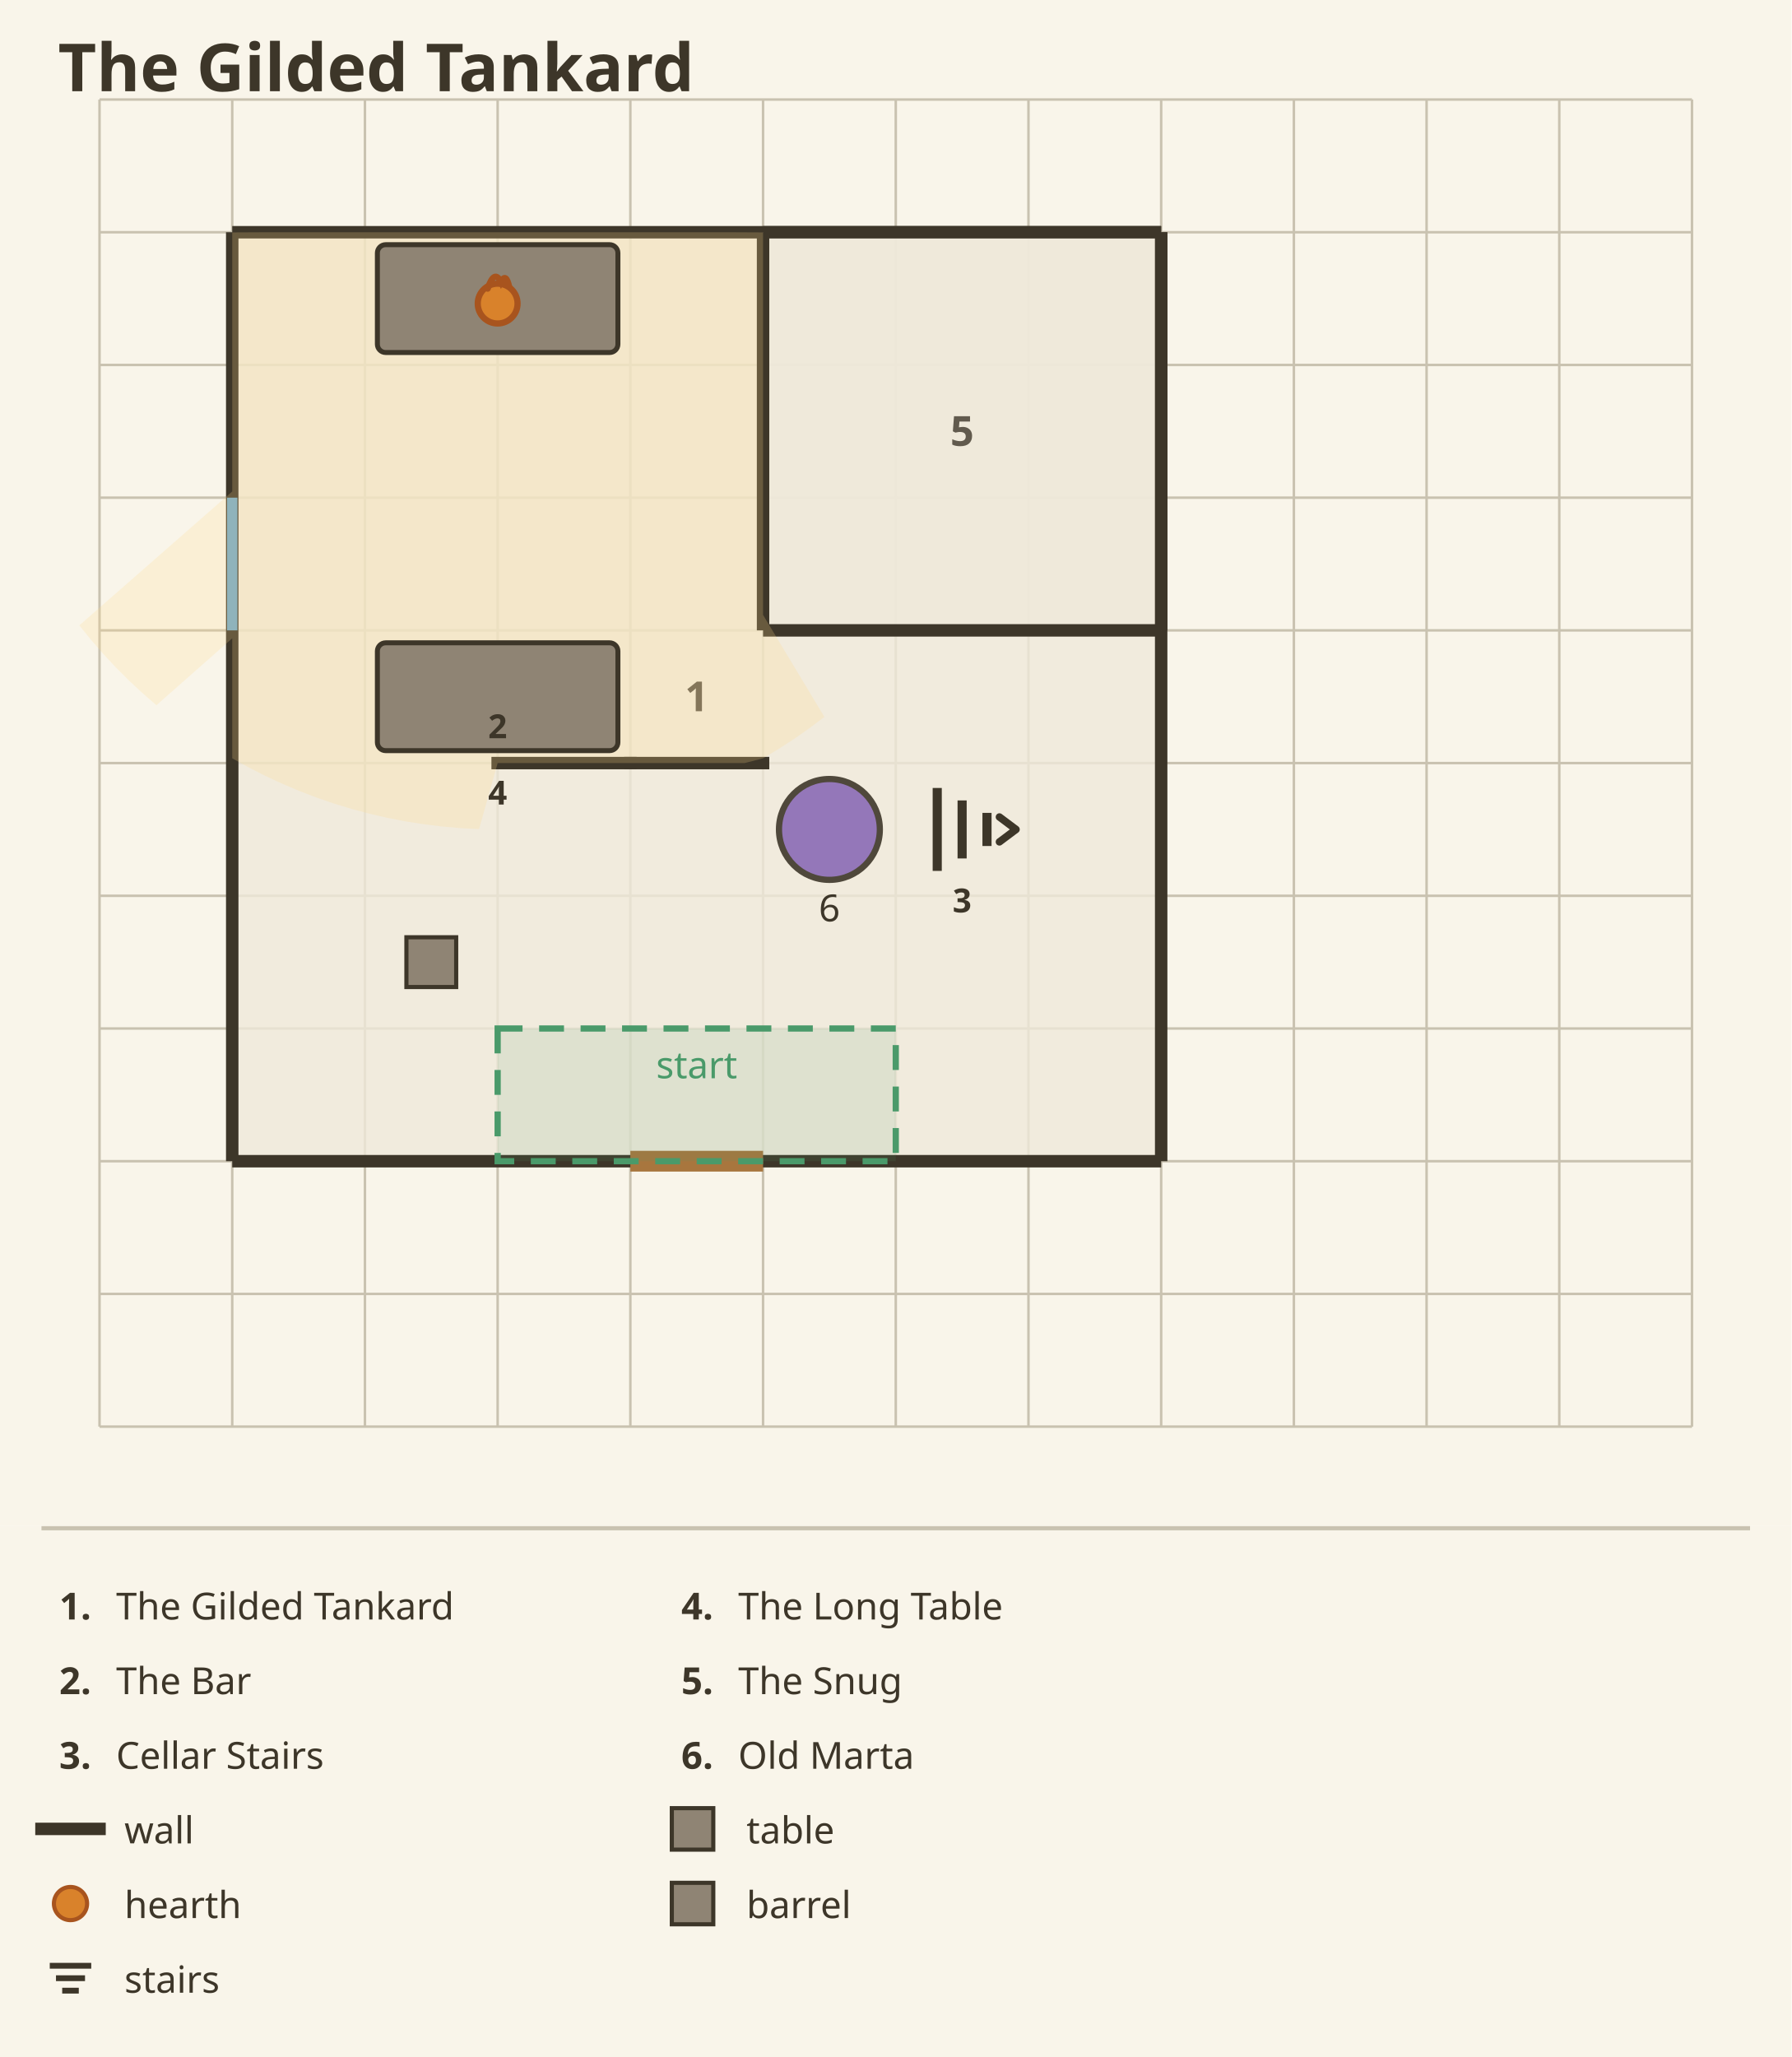
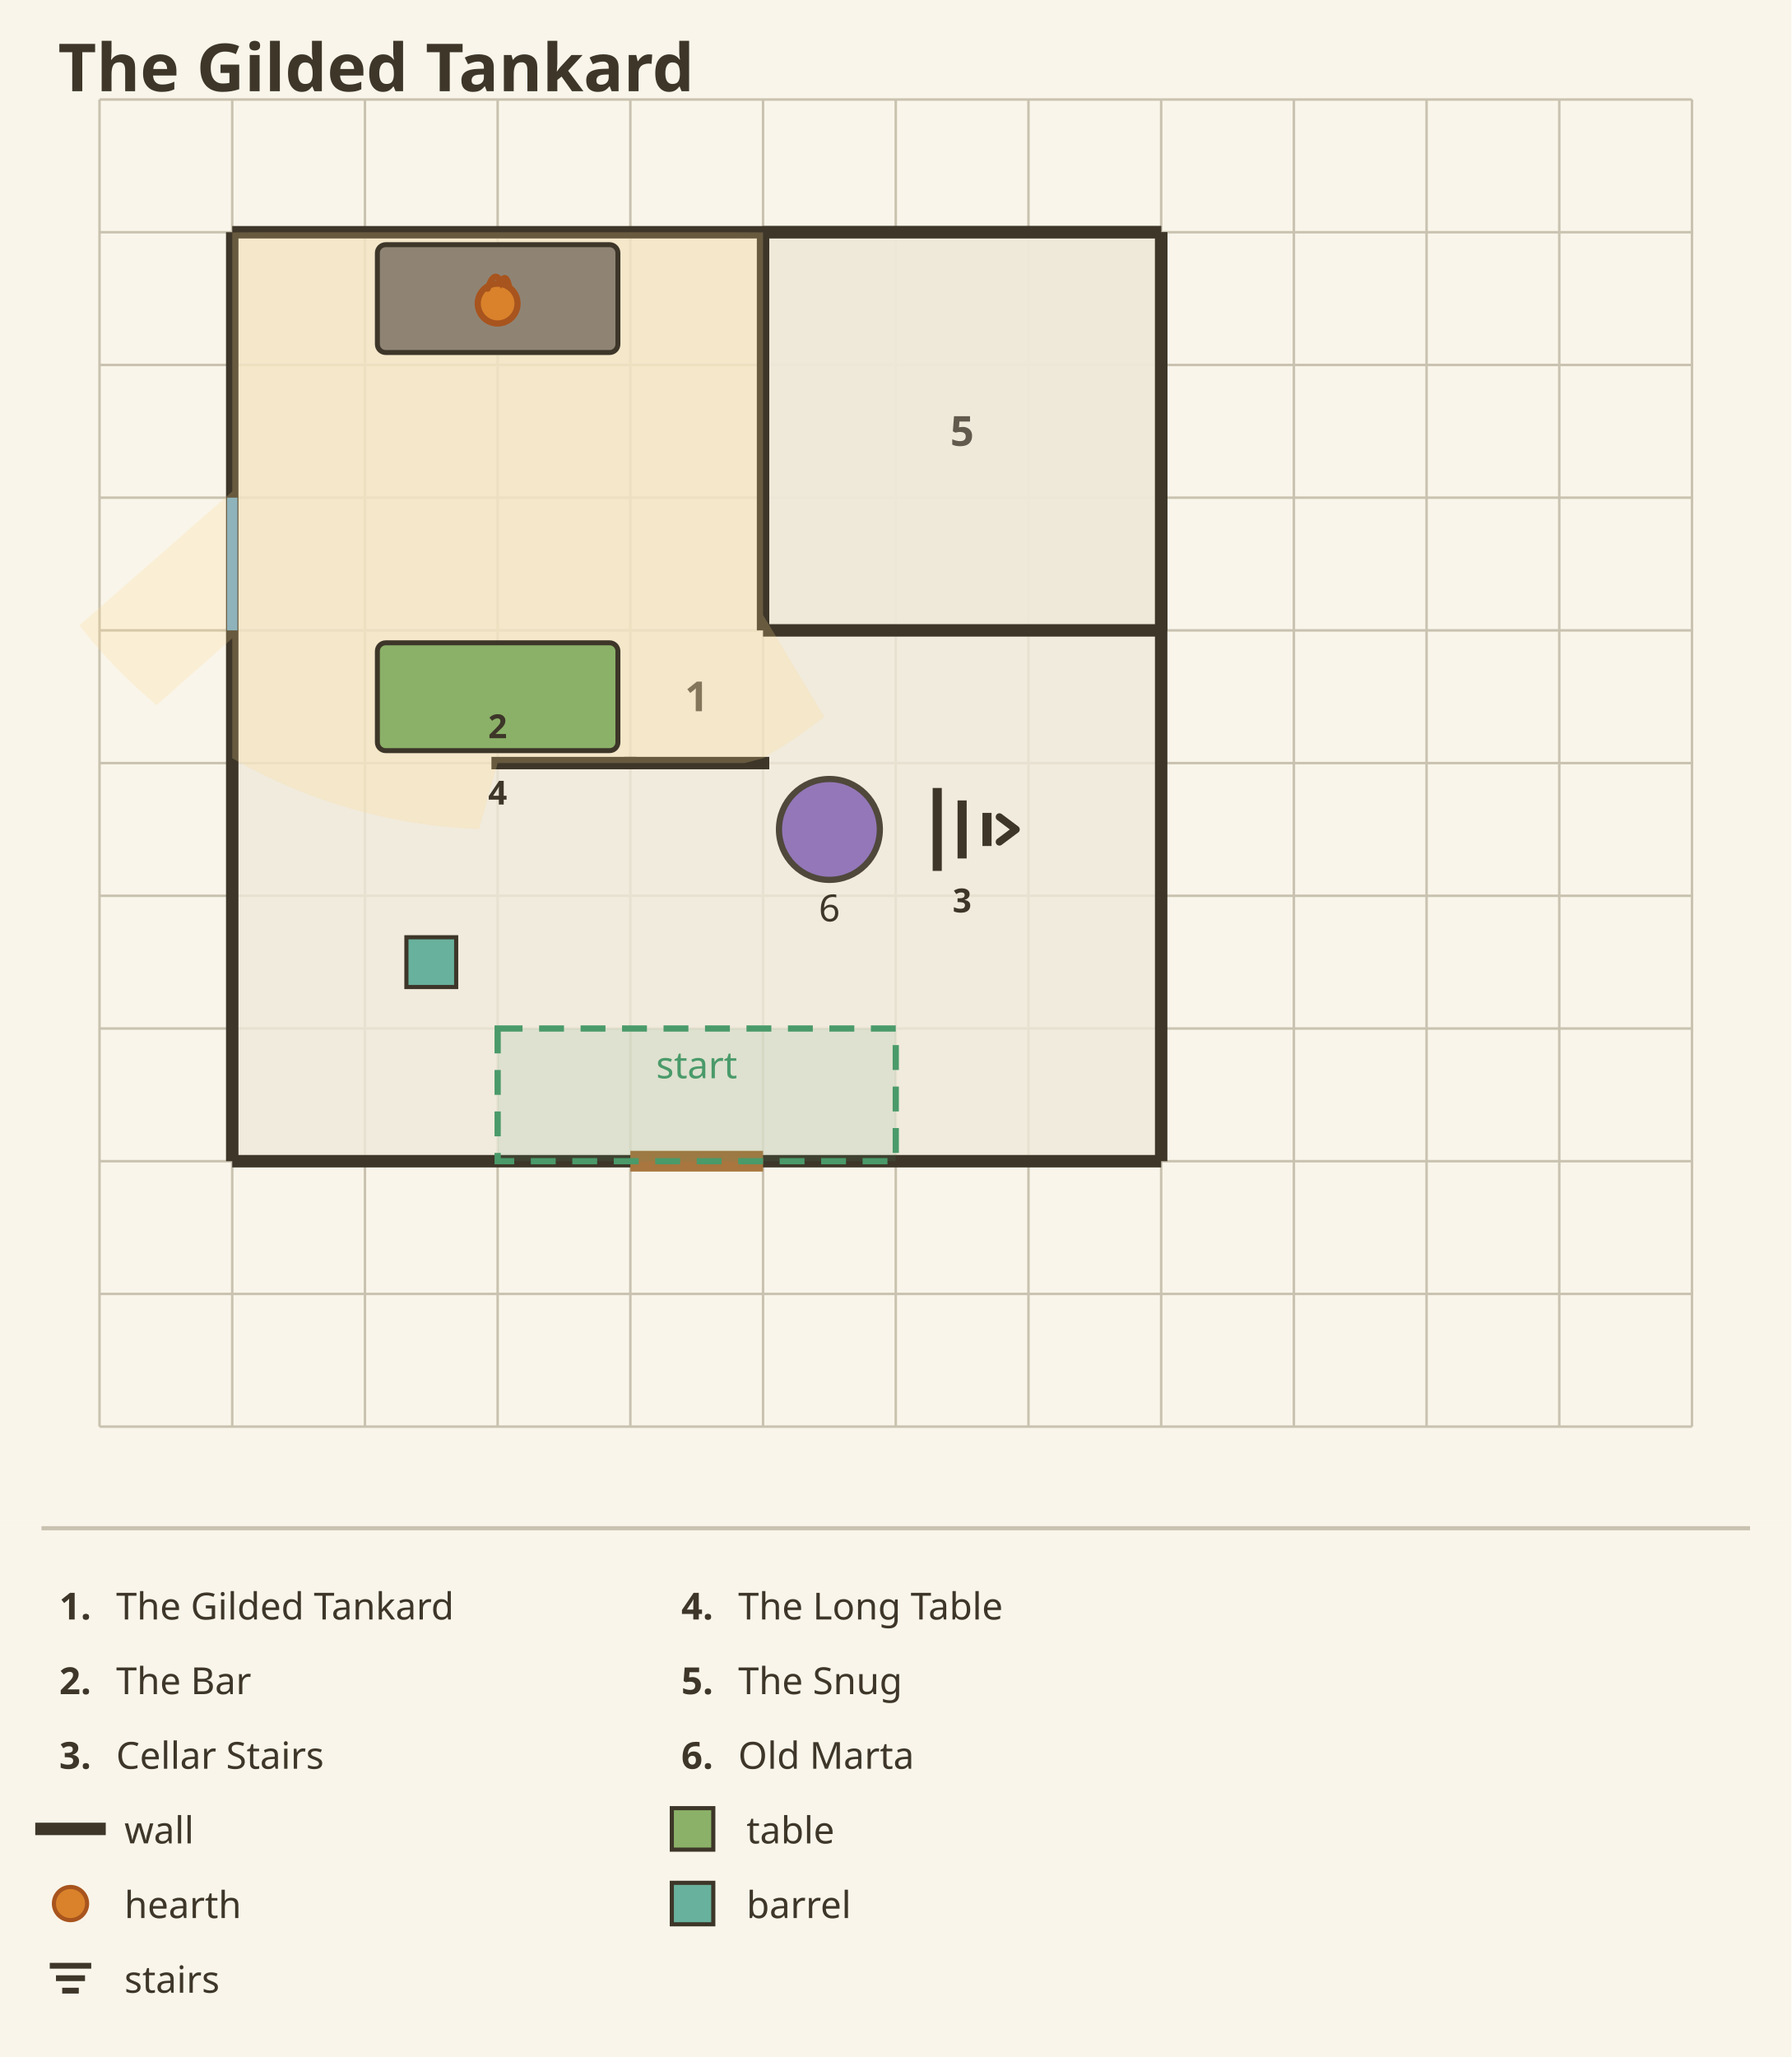
<svg xmlns="http://www.w3.org/2000/svg" viewBox="0 0 432 496" width="432" height="496" font-family="sans-serif">
  <rect x="0" y="0" width="432" height="368" fill="#f9f5ea" />
  <g transform="translate(0 0)">
    <defs>
      <pattern id="hatch" width="6" height="6" patternUnits="userSpaceOnUse">
        <path d="M0,6 L6,0" stroke="#7a7264" stroke-width="1" opacity="0.5" />
      </pattern>
    </defs>
    <line x1="24" y1="24" x2="24" y2="344" stroke="#c9c2b0" stroke-width="0.6" />
    <line x1="56" y1="24" x2="56" y2="344" stroke="#c9c2b0" stroke-width="0.6" />
    <line x1="88" y1="24" x2="88" y2="344" stroke="#c9c2b0" stroke-width="0.6" />
    <line x1="120" y1="24" x2="120" y2="344" stroke="#c9c2b0" stroke-width="0.6" />
    <line x1="152" y1="24" x2="152" y2="344" stroke="#c9c2b0" stroke-width="0.6" />
    <line x1="184" y1="24" x2="184" y2="344" stroke="#c9c2b0" stroke-width="0.6" />
    <line x1="216" y1="24" x2="216" y2="344" stroke="#c9c2b0" stroke-width="0.6" />
    <line x1="248" y1="24" x2="248" y2="344" stroke="#c9c2b0" stroke-width="0.6" />
    <line x1="280" y1="24" x2="280" y2="344" stroke="#c9c2b0" stroke-width="0.6" />
    <line x1="312" y1="24" x2="312" y2="344" stroke="#c9c2b0" stroke-width="0.6" />
    <line x1="344" y1="24" x2="344" y2="344" stroke="#c9c2b0" stroke-width="0.6" />
    <line x1="376" y1="24" x2="376" y2="344" stroke="#c9c2b0" stroke-width="0.6" />
    <line x1="408" y1="24" x2="408" y2="344" stroke="#c9c2b0" stroke-width="0.6" />
    <line x1="24" y1="24" x2="408" y2="24" stroke="#c9c2b0" stroke-width="0.6" />
    <line x1="24" y1="56" x2="408" y2="56" stroke="#c9c2b0" stroke-width="0.6" />
    <line x1="24" y1="88" x2="408" y2="88" stroke="#c9c2b0" stroke-width="0.6" />
    <line x1="24" y1="120" x2="408" y2="120" stroke="#c9c2b0" stroke-width="0.6" />
    <line x1="24" y1="152" x2="408" y2="152" stroke="#c9c2b0" stroke-width="0.6" />
    <line x1="24" y1="184" x2="408" y2="184" stroke="#c9c2b0" stroke-width="0.6" />
    <line x1="24" y1="216" x2="408" y2="216" stroke="#c9c2b0" stroke-width="0.6" />
    <line x1="24" y1="248" x2="408" y2="248" stroke="#c9c2b0" stroke-width="0.6" />
    <line x1="24" y1="280" x2="408" y2="280" stroke="#c9c2b0" stroke-width="0.6" />
    <line x1="24" y1="312" x2="408" y2="312" stroke="#c9c2b0" stroke-width="0.6" />
    <line x1="24" y1="344" x2="408" y2="344" stroke="#c9c2b0" stroke-width="0.6" />
    <g id="cd-the-gilded-tankard-inn">
      <rect x="56" y="56" width="224" height="224" fill="#efe9da" opacity="0.8" />
      <line x1="56" y1="56" x2="280" y2="56" stroke="#3d3629" stroke-width="3" opacity="1" />
      <line x1="56" y1="280" x2="280" y2="280" stroke="#3d3629" stroke-width="3" opacity="1" />
      <line x1="56" y1="56" x2="56" y2="280" stroke="#3d3629" stroke-width="3" opacity="1" />
      <line x1="280" y1="56" x2="280" y2="280" stroke="#3d3629" stroke-width="3" opacity="1" />
    </g>
    <g id="cd-the-gilded-tankard-snug">
      <rect x="184" y="56" width="96" height="96" fill="#efe9da" opacity="0.8" />
      <line x1="184" y1="56" x2="280" y2="56" stroke="#3d3629" stroke-width="3" opacity="1" />
      <line x1="184" y1="152" x2="280" y2="152" stroke="#3d3629" stroke-width="3" opacity="1" />
      <line x1="184" y1="56" x2="184" y2="152" stroke="#3d3629" stroke-width="3" opacity="1" />
      <line x1="280" y1="56" x2="280" y2="152" stroke="#3d3629" stroke-width="3" opacity="1" />
    </g>
    <g id="cd-the-gilded-tankard-bar">
      <line x1="120" y1="184" x2="152" y2="184" stroke="#3d3629" stroke-width="3" opacity="1" stroke-linecap="square" />
      <line x1="152" y1="184" x2="184" y2="184" stroke="#3d3629" stroke-width="3" opacity="1" stroke-linecap="square" />
    </g>
    <line x1="152" y1="280" x2="184" y2="280" stroke="#a8763e" stroke-width="5" />
    <line x1="56" y1="120" x2="56" y2="152" stroke="#6fa8c9" stroke-width="2.5" />
    <text x="168" y="171.5" font-size="10" fill="#3d3629" font-weight="bold" opacity="0.8" text-anchor="middle" font-family="sans-serif">1</text>
    <text x="232" y="107.5" font-size="10" fill="#3d3629" font-weight="bold" opacity="0.8" text-anchor="middle" font-family="sans-serif">5</text>
    <text x="168" y="260" font-size="9" fill="#4a9a6a" text-anchor="middle" font-family="sans-serif">start</text>
    <g id="cd-the-gilded-tankard-start">
      <rect x="120" y="248" width="96" height="32" fill="#4a9a6a" opacity="0.12" />
      <rect x="120" y="248" width="96" height="32" fill="none" stroke="#4a9a6a" stroke-width="1.5" stroke-dasharray="6 4" />
    </g>
    <g>
      <polygon points="184,72 184,74.23 184,76.48 184,78.73 184,80.99 184,83.28 184,85.6 184,87.96 184,90.35 184,92.79 184,95.29 184,97.86 184,100.49 184,103.21 184,106.03 184,108.95 184,111.99 184,115.17 184,118.5 184,122 184,125.7 184,129.63 184,133.8 184,138.27 184,143.08 184,148.27 198.8,172.87 195.24,175.55 191.58,178.12 187.83,180.55 184,182.85 179.55,184 174.63,184 169.87,184 165.25,184 160.76,184 156.39,184 152.12,184 147.92,184 143.81,184 139.75,184 135.74,184 131.77,184 127.83,184 123.91,184 120,184 115.53,199.92 111.07,199.69 106.62,199.3 102.19,198.75 97.77,198.06 93.39,197.2 89.03,196.2 84.72,195.04 80.45,193.74 76.22,192.28 72.05,190.68 67.94,188.93 63.89,187.05 59.91,185.02 56,182.85 56,174.42 56,166.88 56,160.09 56,153.92 37.72,170.05 34.35,167.12 31.08,164.08 27.92,160.92 24.88,157.65 21.95,154.28 19.13,150.8 56,118.5 56,115.17 56,111.99 56,108.95 56,106.03 56,103.21 56,100.49 56,97.86 56,95.29 56,92.79 56,90.35 56,87.96 56,85.6 56,83.28 56,80.99 56,78.73 56,76.48 56,74.23 56,72 56,69.77 56,67.52 56,65.27 56,63.01 56,60.72 56,58.4 56,56.04 64.2,56 70.76,56 76.04,56 80.4,56 84.06,56 87.2,56 89.91,56 92.29,56 94.39,56 96.28,56 97.98,56 99.52,56 100.93,56 102.23,56 103.43,56 104.55,56 105.59,56 106.57,56 107.5,56 108.38,56 109.21,56 110,56 110.76,56 111.49,56 112.2,56 112.88,56 113.54,56 114.18,56 114.8,56 115.41,56 116.01,56 116.6,56 117.18,56 117.75,56 118.32,56 118.88,56 119.44,56 120,56 120.56,56 121.12,56 121.68,56 122.25,56 122.82,56 123.4,56 123.99,56 124.59,56 125.2,56 125.82,56 126.46,56 127.12,56 127.8,56 128.51,56 129.24,56 130,56 130.79,56 131.62,56 132.5,56 133.43,56 134.41,56 135.45,56 136.57,56 137.77,56 139.07,56 140.48,56 142.02,56 143.72,56 145.61,56 147.71,56 150.09,56 152.8,56 155.94,56 159.6,56 163.96,56 169.24,56 175.8,56 184,56.04 184,58.4 184,60.72 184,63.01 184,65.27 184,67.52 184,69.77" fill="#ffd98a" opacity="0.22" />
      <rect x="91" y="59" width="58" height="26" fill="#8f8474" stroke="#3d3629" stroke-width="1.2" rx="2" />
      <circle cx="120" cy="73.2" r="4.8" fill="#d9822b" stroke="#a8541e" stroke-width="1.5" />
      <path d="M117.6 69.6 Q119.2 64.8 120.8 68 Q122 65.6 122.8 69.2" fill="none" stroke="#a8541e" stroke-width="1.5" stroke-linecap="round" />
    </g>
    <g id="cd-the-gilded-tankard-cellar-stairs">
      <g transform="rotate(90 232 200)">
        <line x1="228" y1="194" x2="236" y2="194" stroke="#3d3629" stroke-width="2.2" />
        <line x1="225" y1="200" x2="239" y2="200" stroke="#3d3629" stroke-width="2.2" />
        <line x1="222" y1="206" x2="242" y2="206" stroke="#3d3629" stroke-width="2.2" />
        <path d="M229 191 L232 187 L235 191" fill="none" stroke="#3d3629" stroke-width="1.8" stroke-linecap="round" stroke-linejoin="round" />
      </g>
    </g>
    <g id="cd-the-gilded-tankard-longtable">
-       <rect x="91" y="155" width="58" height="26" fill="#8f8474" stroke="#3d3629" stroke-width="1.2" rx="2" />
+       <rect x="91" y="155" width="58" height="26" fill="hsl(91 32% 55%)" stroke="#3d3629" stroke-width="1.2" rx="2" />
    </g>
    <g>
-       <rect x="98" y="226" width="12" height="12" fill="#8f8474" stroke="#3d3629" stroke-width="1" />
+       <rect x="98" y="226" width="12" height="12" fill="hsl(163 32% 55%)" stroke="#3d3629" stroke-width="1" />
    </g>
    <g id="cd-the-gilded-tankard-old-marta">
      <circle cx="200" cy="200" r="12.16" fill="#8a6ab5" opacity="0.9" stroke="#3d3629" stroke-width="1.5" />
    </g>
    <text x="120" y="178" font-size="8" fill="#3d3629" font-weight="bold" text-anchor="middle" font-family="sans-serif">2</text>
    <text x="232" y="220" font-size="8" fill="#3d3629" font-weight="bold" text-anchor="middle" font-family="sans-serif">3</text>
    <text x="120" y="194" font-size="8" fill="#3d3629" font-weight="bold" text-anchor="middle" font-family="sans-serif">4</text>
    <text x="200" y="222.16" font-size="9" fill="#3d3629" text-anchor="middle" font-family="sans-serif">6</text>
  </g>
  <g transform="translate(0 368)">
    <rect x="0" y="0" width="432" height="128" fill="#f9f5ea" />
    <line x1="10" y1="0.5" x2="422" y2="0.5" stroke="#c9c2b0" stroke-width="1" />
    <text x="22" y="22.5" font-size="9" font-weight="bold" fill="#3d3629" text-anchor="end" font-family="sans-serif">1.</text>
    <text x="28" y="22.5" font-size="9" fill="#3d3629" font-family="sans-serif">The Gilded Tankard</text>
    <text x="22" y="40.5" font-size="9" font-weight="bold" fill="#3d3629" text-anchor="end" font-family="sans-serif">2.</text>
    <text x="28" y="40.5" font-size="9" fill="#3d3629" font-family="sans-serif">The Bar</text>
    <text x="22" y="58.5" font-size="9" font-weight="bold" fill="#3d3629" text-anchor="end" font-family="sans-serif">3.</text>
    <text x="28" y="58.5" font-size="9" fill="#3d3629" font-family="sans-serif">Cellar Stairs</text>
    <text x="172" y="22.5" font-size="9" font-weight="bold" fill="#3d3629" text-anchor="end" font-family="sans-serif">4.</text>
    <text x="178" y="22.5" font-size="9" fill="#3d3629" font-family="sans-serif">The Long Table</text>
    <text x="172" y="40.5" font-size="9" font-weight="bold" fill="#3d3629" text-anchor="end" font-family="sans-serif">5.</text>
    <text x="178" y="40.5" font-size="9" fill="#3d3629" font-family="sans-serif">The Snug</text>
    <text x="172" y="58.5" font-size="9" font-weight="bold" fill="#3d3629" text-anchor="end" font-family="sans-serif">6.</text>
    <text x="178" y="58.5" font-size="9" fill="#3d3629" font-family="sans-serif">Old Marta</text>
    <line x1="10" y1="73" x2="24" y2="73" stroke="#3d3629" stroke-width="3" stroke-linecap="square" />
    <text x="30" y="76.5" font-size="9" fill="#3d3629" font-family="sans-serif">wall</text>
    <circle cx="17" cy="91" r="4" fill="#d9822b" stroke="#a8541e" stroke-width="1" />
    <text x="30" y="94.5" font-size="9" fill="#3d3629" font-family="sans-serif">hearth</text>
    <line x1="12" y1="106" x2="22" y2="106" stroke="#3d3629" stroke-width="1.4" />
    <line x1="13.5" y1="109" x2="20.5" y2="109" stroke="#3d3629" stroke-width="1.4" />
    <line x1="15" y1="112" x2="19" y2="112" stroke="#3d3629" stroke-width="1.4" />
    <text x="30" y="112.5" font-size="9" fill="#3d3629" font-family="sans-serif">stairs</text>
-     <rect x="162" y="68" width="10" height="10" fill="#8f8474" stroke="#3d3629" stroke-width="1" />
+     <rect x="162" y="68" width="10" height="10" fill="hsl(91 32% 55%)" stroke="#3d3629" stroke-width="1" />
    <text x="180" y="76.5" font-size="9" fill="#3d3629" font-family="sans-serif">table</text>
-     <rect x="162" y="86" width="10" height="10" fill="#8f8474" stroke="#3d3629" stroke-width="1" />
+     <rect x="162" y="86" width="10" height="10" fill="hsl(163 32% 55%)" stroke="#3d3629" stroke-width="1" />
    <text x="180" y="94.5" font-size="9" fill="#3d3629" font-family="sans-serif">barrel</text>
  </g>
  <text x="14" y="22" font-size="16" font-weight="bold" fill="#3d3629" font-family="sans-serif">The Gilded Tankard</text>
</svg>
